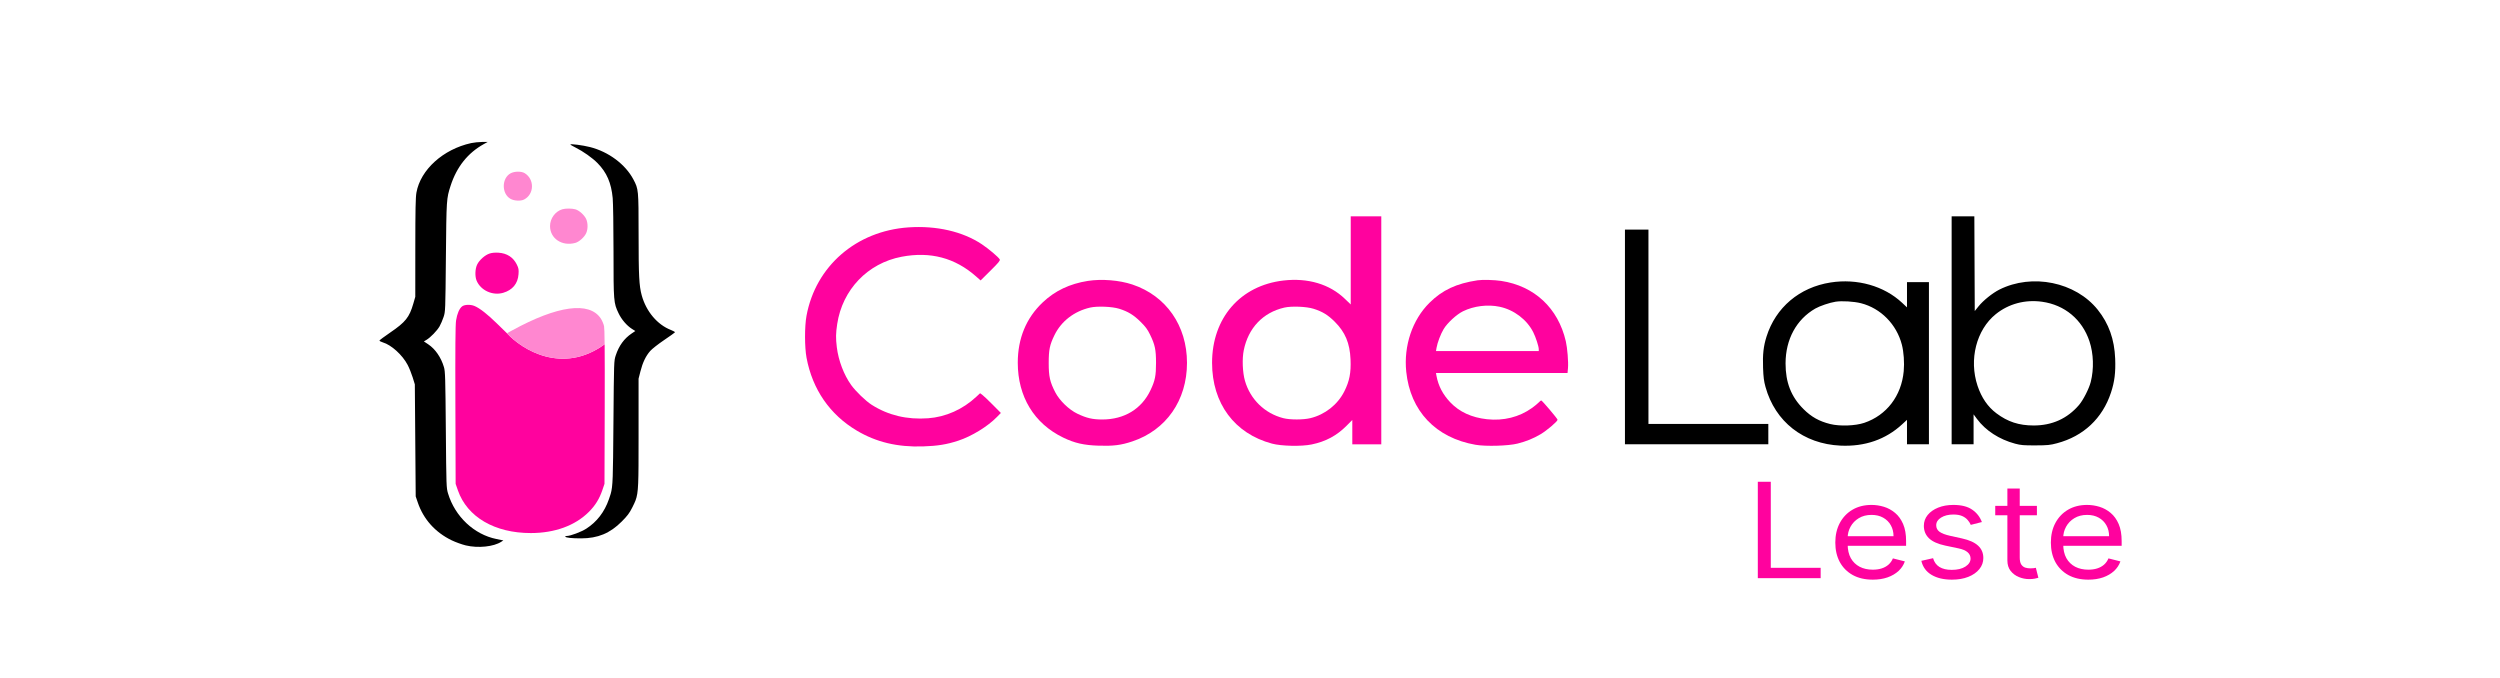
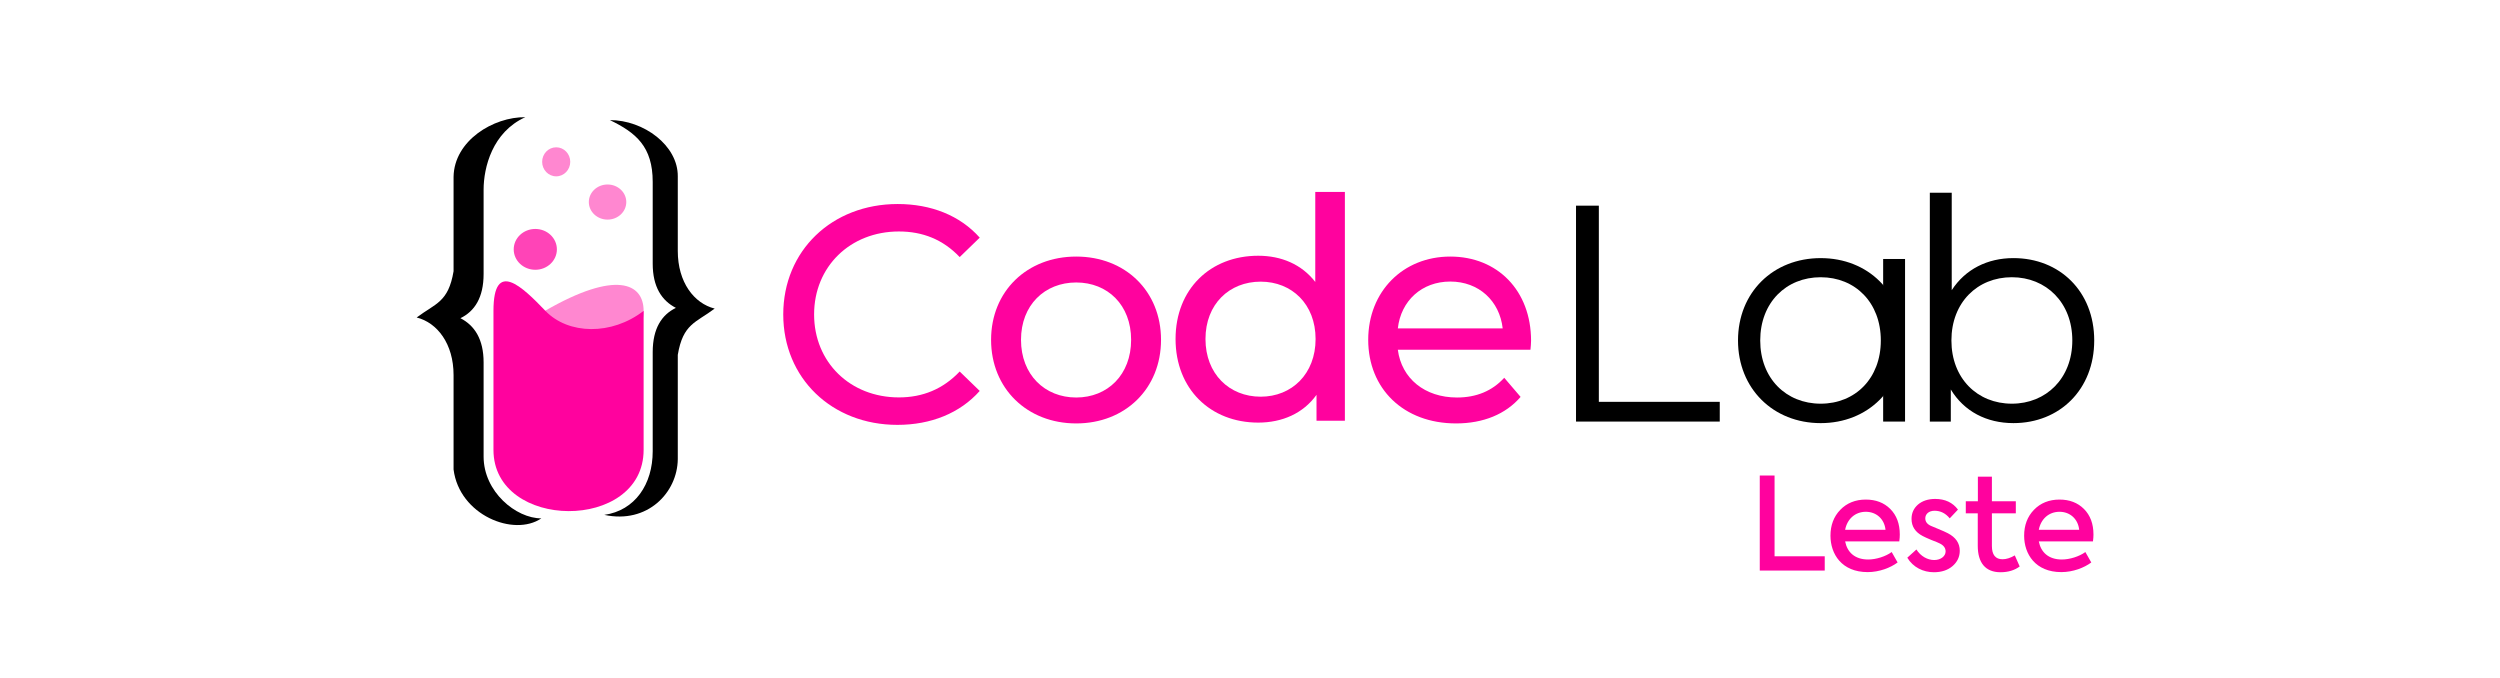
<svg xmlns="http://www.w3.org/2000/svg" width="192" height="52" viewBox="0 0 192 52" fill="none">
-   <path fill-rule="evenodd" clip-rule="evenodd" d="M35.026 24.615C35.108 24.09 35.275 23.699 35.489 23.531C35.672 23.387 36.131 23.37 36.435 23.497C36.843 23.668 37.411 24.11 38.165 24.845L38.932 25.594C40.088 26.857 43.206 28.795 46.436 26.44C46.446 27.449 46.448 29.027 46.442 31.267L46.425 37.16L46.261 37.642C46.031 38.317 45.712 38.83 45.215 39.323C44.158 40.372 42.601 40.938 40.769 40.939C37.995 40.942 35.881 39.706 35.169 37.666L34.993 37.16L34.974 31.113C34.96 26.696 34.974 24.945 35.026 24.615Z" fill="#FF029E" />
-   <path d="M46.392 25.055C46.356 24.88 46.24 24.608 46.135 24.452C45.251 23.137 42.823 23.465 39.339 25.371L38.932 25.594C40.088 26.857 43.206 28.795 46.436 26.44C46.428 25.6 46.413 25.155 46.392 25.055Z" fill="#FF87D0" />
-   <path d="M37.605 19.47C37.249 19.584 36.814 19.969 36.645 20.318C36.485 20.648 36.466 21.225 36.604 21.555C36.918 22.304 37.832 22.723 38.642 22.488C39.359 22.279 39.771 21.782 39.822 21.062C39.848 20.699 39.832 20.606 39.691 20.317C39.418 19.76 38.937 19.449 38.282 19.407C38.025 19.39 37.781 19.413 37.605 19.47Z" fill="#FF029E" />
-   <path d="M43.184 16.073C42.64 16.236 42.243 16.781 42.243 17.364C42.243 18.322 43.169 18.937 44.188 18.654C44.481 18.572 44.878 18.215 45.019 17.906C45.159 17.598 45.159 17.131 45.019 16.823C44.878 16.514 44.481 16.157 44.188 16.075C43.918 16 43.429 15.999 43.184 16.073Z" fill="#FF87D0" />
-   <path fill-rule="evenodd" clip-rule="evenodd" d="M36.184 10.99C34.033 11.462 32.295 13.034 31.982 14.79C31.916 15.156 31.898 16.085 31.896 19.027L31.894 22.796L31.74 23.328C31.438 24.37 31.144 24.737 29.972 25.537C29.527 25.841 29.155 26.117 29.144 26.151C29.134 26.185 29.248 26.249 29.398 26.294C30.053 26.487 30.904 27.258 31.304 28.019C31.426 28.25 31.601 28.683 31.693 28.98L31.859 29.519L31.926 38.123L32.083 38.584C32.519 39.872 33.42 40.879 34.682 41.492C34.985 41.639 35.477 41.817 35.775 41.888C36.721 42.113 37.917 41.989 38.502 41.605L38.657 41.504L38.128 41.397C36.41 41.049 34.947 39.674 34.411 37.902C34.28 37.469 34.277 37.379 34.24 33.009C34.206 28.999 34.192 28.52 34.096 28.198C33.873 27.446 33.429 26.802 32.884 26.44L32.554 26.221L32.75 26.104C33.061 25.92 33.569 25.395 33.757 25.066C33.851 24.901 33.99 24.576 34.067 24.344C34.205 23.926 34.206 23.894 34.245 19.741C34.287 15.281 34.289 15.251 34.605 14.27C35.075 12.815 35.928 11.744 37.159 11.065L37.459 10.898L37.008 10.903C36.76 10.906 36.389 10.945 36.184 10.99ZM43.807 11.099C43.807 11.119 43.977 11.22 44.184 11.323C44.793 11.628 45.496 12.124 45.895 12.532C46.601 13.252 46.945 14.046 47.055 15.212C47.089 15.569 47.117 17.417 47.118 19.32C47.119 23.158 47.127 23.263 47.504 24.055C47.732 24.536 48.134 25.006 48.534 25.259L48.793 25.422L48.511 25.612C47.934 26.001 47.533 26.553 47.29 27.293C47.151 27.713 47.151 27.72 47.112 32.467L47.11 32.67C47.077 36.687 47.072 37.336 46.899 37.936C46.865 38.051 46.826 38.165 46.779 38.301L46.766 38.337C46.424 39.322 45.841 40.08 45.022 40.605C44.646 40.846 43.814 41.16 43.548 41.161C43.455 41.161 43.394 41.185 43.412 41.215C43.464 41.298 43.918 41.348 44.628 41.347C45.915 41.345 46.85 40.957 47.75 40.053C48.182 39.618 48.345 39.403 48.548 38.995C48.558 38.976 48.567 38.957 48.576 38.939C48.67 38.752 48.745 38.602 48.804 38.447C49.042 37.828 49.042 37.117 49.042 33.575L49.042 33.307V29.083L49.187 28.514C49.358 27.838 49.6 27.336 49.941 26.95C50.078 26.794 50.553 26.422 50.997 26.122C51.44 25.822 51.818 25.554 51.835 25.525C51.853 25.496 51.717 25.416 51.534 25.345C50.489 24.945 49.626 23.923 49.285 22.683C49.084 21.948 49.045 21.198 49.044 17.964C49.042 14.558 49.039 14.531 48.647 13.785C48.036 12.623 46.741 11.655 45.312 11.294C44.745 11.151 43.807 11.029 43.807 11.099ZM149.886 34.122H151.571V31.822L151.832 32.175C152.494 33.068 153.544 33.748 154.76 34.074C155.204 34.192 155.411 34.209 156.325 34.206C157.266 34.202 157.441 34.184 157.979 34.041C160.015 33.499 161.467 32.136 162.123 30.151C162.4 29.311 162.486 28.615 162.446 27.55C162.389 26.065 161.956 24.849 161.105 23.787C159.4 21.657 156.069 20.976 153.55 22.242C153.022 22.508 152.307 23.082 151.95 23.529L151.661 23.889L151.63 16.612H149.886V34.122ZM124.796 34.122H135.807V32.557H126.601V17.635H124.796V34.122ZM140.59 21.694C138.202 22.067 136.375 23.61 135.669 25.85C135.435 26.591 135.366 27.216 135.403 28.247C135.429 28.969 135.468 29.274 135.591 29.718C136.332 32.39 138.506 34.092 141.346 34.224C143.217 34.311 144.825 33.755 146.092 32.581L146.457 32.244V34.122H148.142V21.667H146.457V23.606L146.08 23.253C144.697 21.959 142.635 21.374 140.59 21.694ZM142.928 23.289C144.444 23.677 145.659 24.91 146.063 26.471C146.209 27.032 146.266 27.852 146.206 28.507C146.032 30.401 144.894 31.891 143.178 32.473C142.485 32.707 141.294 32.749 140.557 32.565C139.711 32.354 139.114 32.02 138.511 31.42C137.56 30.474 137.129 29.376 137.131 27.904C137.134 26.061 137.964 24.531 139.417 23.696C139.756 23.5 140.519 23.243 140.969 23.172C141.457 23.094 142.384 23.15 142.928 23.289ZM156.83 23.174C158.568 23.416 159.913 24.537 160.47 26.209C160.787 27.161 160.823 28.334 160.568 29.338C160.437 29.85 159.991 30.726 159.67 31.101C158.771 32.15 157.602 32.678 156.18 32.677C155.051 32.676 154.194 32.395 153.324 31.741C152.661 31.243 152.183 30.547 151.877 29.635C151.202 27.617 151.783 25.33 153.277 24.126C154.264 23.331 155.527 22.993 156.83 23.174Z" fill="black" />
-   <path d="M39.222 13.306C38.519 13.677 38.51 14.877 39.206 15.271C39.488 15.431 39.992 15.456 40.251 15.322C41.037 14.915 41.062 13.766 40.295 13.298C40.042 13.144 39.522 13.148 39.222 13.306Z" fill="#FF87D0" />
-   <path d="M61.939 24.255C62.641 20.442 65.758 17.738 69.768 17.463C71.924 17.315 73.943 17.78 75.413 18.764C75.94 19.117 76.688 19.75 76.781 19.923C76.826 20.008 76.696 20.166 76.074 20.782L75.312 21.538L74.959 21.227C73.345 19.801 71.447 19.3 69.245 19.718C66.639 20.213 64.695 22.245 64.296 24.891C64.189 25.598 64.183 25.975 64.267 26.663C64.393 27.692 64.808 28.786 65.371 29.571C65.716 30.052 66.486 30.796 66.94 31.085C68.209 31.895 69.657 32.242 71.281 32.123C72.638 32.023 73.947 31.439 74.984 30.468L75.271 30.2L75.439 30.322C75.532 30.389 75.891 30.73 76.237 31.079L76.867 31.715L76.568 32.021C75.852 32.755 74.63 33.504 73.591 33.846C72.719 34.133 71.999 34.25 70.884 34.285C68.919 34.346 67.306 33.962 65.809 33.075C63.735 31.846 62.395 29.905 61.942 27.474C61.791 26.666 61.789 25.065 61.939 24.255Z" fill="#FF029E" />
-   <path fill-rule="evenodd" clip-rule="evenodd" d="M83.549 21.574C82.157 21.792 81.02 22.332 80.078 23.226C78.811 24.425 78.164 25.993 78.165 27.858C78.166 30.463 79.421 32.53 81.658 33.608C82.536 34.032 83.24 34.192 84.375 34.228C85.512 34.263 86.086 34.191 86.949 33.905C89.562 33.038 91.161 30.746 91.161 27.868C91.161 25.008 89.562 22.717 86.963 21.85C85.963 21.517 84.613 21.408 83.549 21.574ZM87.587 24.706C87.06 24.185 86.636 23.927 85.956 23.713C85.416 23.543 84.27 23.496 83.722 23.622C82.497 23.904 81.51 24.665 80.988 25.729C80.617 26.486 80.541 26.854 80.541 27.895C80.541 28.915 80.636 29.337 81.04 30.121C81.371 30.762 82.093 31.463 82.743 31.773C83.457 32.113 83.911 32.218 84.663 32.217C86.356 32.213 87.68 31.406 88.363 29.959C88.709 29.227 88.784 28.85 88.783 27.865C88.782 26.849 88.703 26.477 88.324 25.699C88.126 25.291 87.977 25.09 87.587 24.706Z" fill="#FF029E" />
-   <path fill-rule="evenodd" clip-rule="evenodd" d="M103.736 23.383L103.289 22.952C102.12 21.824 100.448 21.325 98.568 21.544C95.249 21.93 93.087 24.423 93.087 27.865C93.087 30.979 94.808 33.299 97.689 34.07C98.419 34.265 99.949 34.297 100.74 34.133C101.816 33.912 102.662 33.457 103.421 32.693L103.857 32.253V34.123H106.083V16.613H103.736V23.383ZM102.506 24.706C101.982 24.184 101.56 23.927 100.878 23.713C100.335 23.542 99.192 23.496 98.638 23.623C96.996 24 95.867 25.186 95.52 26.902C95.386 27.561 95.428 28.604 95.613 29.248C96.022 30.672 97.132 31.752 98.562 32.116C99.083 32.248 100.085 32.247 100.638 32.114C101.759 31.843 102.733 31.075 103.243 30.061C103.641 29.269 103.765 28.63 103.721 27.6C103.667 26.353 103.311 25.505 102.506 24.706Z" fill="#FF029E" />
-   <path fill-rule="evenodd" clip-rule="evenodd" d="M113.484 21.526C111.851 21.771 110.771 22.276 109.782 23.257C108.467 24.561 107.797 26.548 107.999 28.542C108.307 31.565 110.262 33.628 113.325 34.16C114.106 34.296 115.838 34.246 116.544 34.068C117.219 33.897 117.752 33.681 118.312 33.352C118.791 33.07 119.621 32.363 119.621 32.237C119.621 32.156 118.432 30.753 118.364 30.753C118.339 30.753 118.253 30.824 118.173 30.91C118.092 30.996 117.86 31.186 117.656 31.333C116.678 32.034 115.469 32.336 114.197 32.197C113.022 32.068 112.081 31.635 111.383 30.901C110.81 30.297 110.465 29.637 110.323 28.873L110.282 28.647H120.387L120.421 28.271C120.462 27.82 120.374 26.723 120.255 26.211C119.664 23.66 117.845 21.962 115.289 21.574C114.766 21.495 113.853 21.471 113.484 21.526ZM117.754 25.515C117.264 24.543 116.273 23.792 115.173 23.559C114.259 23.365 113.194 23.496 112.358 23.906C111.865 24.148 111.157 24.798 110.873 25.271C110.647 25.646 110.392 26.316 110.327 26.707L110.284 26.962H118.177V26.818C118.177 26.606 117.947 25.898 117.754 25.515Z" fill="#FF029E" />
-   <path d="M160.386 44.518C159.791 44.518 159.277 44.4 158.846 44.163C158.417 43.925 158.086 43.592 157.852 43.166C157.622 42.737 157.507 42.238 157.507 41.669C157.507 41.101 157.622 40.599 157.852 40.166C158.086 39.73 158.41 39.39 158.826 39.146C159.244 38.901 159.732 38.778 160.289 38.778C160.611 38.778 160.929 38.826 161.242 38.922C161.556 39.019 161.841 39.175 162.099 39.392C162.356 39.607 162.561 39.891 162.714 40.245C162.867 40.599 162.943 41.035 162.943 41.554V41.915H158.182V41.178H161.978C161.978 40.864 161.909 40.585 161.769 40.339C161.632 40.093 161.437 39.899 161.182 39.757C160.93 39.615 160.632 39.544 160.289 39.544C159.911 39.544 159.584 39.628 159.308 39.797C159.035 39.963 158.824 40.18 158.677 40.448C158.529 40.715 158.456 41.002 158.456 41.308V41.799C158.456 42.219 158.536 42.574 158.697 42.866C158.86 43.155 159.087 43.375 159.376 43.527C159.666 43.677 160.002 43.751 160.386 43.751C160.635 43.751 160.86 43.72 161.061 43.657C161.265 43.592 161.441 43.496 161.588 43.368C161.736 43.238 161.85 43.077 161.93 42.884L162.847 43.115C162.75 43.395 162.588 43.641 162.36 43.852C162.132 44.062 161.851 44.226 161.516 44.344C161.181 44.46 160.804 44.518 160.386 44.518Z" fill="#FF029E" />
-   <path d="M156.435 38.85V39.573H153.234V38.85H156.435ZM154.167 37.52H155.116V42.812C155.116 43.053 155.155 43.234 155.233 43.354C155.313 43.472 155.415 43.552 155.538 43.593C155.664 43.631 155.797 43.651 155.936 43.651C156.041 43.651 156.127 43.646 156.194 43.636C156.261 43.624 156.314 43.614 156.354 43.607L156.547 44.373C156.483 44.395 156.393 44.417 156.278 44.438C156.163 44.463 156.017 44.475 155.84 44.475C155.572 44.475 155.309 44.423 155.052 44.319C154.797 44.216 154.585 44.058 154.416 43.846C154.25 43.634 154.167 43.366 154.167 43.043V37.52Z" fill="#FF029E" />
-   <path d="M152.208 40.093L151.355 40.31C151.301 40.182 151.222 40.058 151.118 39.938C151.016 39.815 150.877 39.714 150.7 39.634C150.523 39.555 150.296 39.515 150.02 39.515C149.642 39.515 149.327 39.593 149.075 39.75C148.826 39.904 148.701 40.101 148.701 40.339C148.701 40.551 148.787 40.719 148.958 40.842C149.13 40.965 149.398 41.067 149.763 41.149L150.679 41.351C151.232 41.472 151.643 41.656 151.914 41.904C152.185 42.15 152.32 42.467 152.32 42.855C152.32 43.173 152.218 43.457 152.015 43.708C151.813 43.959 151.532 44.156 151.17 44.301C150.808 44.445 150.387 44.518 149.907 44.518C149.277 44.518 148.756 44.395 148.343 44.149C147.93 43.903 147.669 43.544 147.559 43.072L148.46 42.869C148.545 43.168 148.708 43.392 148.946 43.542C149.188 43.691 149.503 43.766 149.891 43.766C150.334 43.766 150.685 43.681 150.945 43.513C151.208 43.342 151.339 43.137 151.339 42.898C151.339 42.706 151.264 42.544 151.114 42.414C150.964 42.281 150.733 42.183 150.422 42.117L149.393 41.901C148.827 41.78 148.411 41.593 148.146 41.34C147.883 41.085 147.752 40.766 147.752 40.383C147.752 40.069 147.85 39.792 148.046 39.551C148.244 39.31 148.513 39.121 148.854 38.984C149.197 38.846 149.586 38.778 150.02 38.778C150.631 38.778 151.111 38.898 151.46 39.139C151.811 39.38 152.06 39.698 152.208 40.093Z" fill="#FF029E" />
-   <path d="M143.831 44.518C143.236 44.518 142.722 44.4 142.291 44.163C141.862 43.925 141.531 43.592 141.297 43.166C141.067 42.737 140.952 42.238 140.952 41.669C140.952 41.101 141.067 40.599 141.297 40.166C141.531 39.73 141.855 39.39 142.271 39.146C142.689 38.901 143.177 38.778 143.734 38.778C144.056 38.778 144.374 38.826 144.687 38.922C145.001 39.019 145.287 39.175 145.544 39.392C145.801 39.607 146.006 39.891 146.159 40.245C146.312 40.599 146.388 41.035 146.388 41.554V41.915H141.627V41.178H145.423C145.423 40.864 145.354 40.585 145.214 40.339C145.078 40.093 144.882 39.899 144.627 39.757C144.375 39.615 144.078 39.544 143.734 39.544C143.356 39.544 143.029 39.628 142.753 39.797C142.48 39.963 142.269 40.18 142.122 40.448C141.974 40.715 141.901 41.002 141.901 41.308V41.799C141.901 42.219 141.981 42.574 142.142 42.866C142.305 43.155 142.532 43.375 142.822 43.527C143.111 43.677 143.448 43.751 143.831 43.751C144.08 43.751 144.305 43.72 144.506 43.657C144.71 43.592 144.886 43.496 145.033 43.368C145.181 43.238 145.295 43.077 145.375 42.884L146.292 43.115C146.195 43.395 146.033 43.641 145.805 43.852C145.577 44.062 145.296 44.226 144.961 44.344C144.626 44.46 144.249 44.518 143.831 44.518Z" fill="#FF029E" />
-   <path d="M135 44.403V37H135.997V43.608H139.826V44.403H135Z" fill="#FF029E" />
+   <path d="M121.038 32.377H132.077V30.861H122.791V15.795H121.038V32.377Z" fill="black" />
+   <path d="M154.63 19.822C152.64 19.822 150.935 20.675 149.893 22.286V14.8H148.211V32.377H149.822V29.913C150.84 31.595 152.569 32.495 154.63 32.495C158.183 32.495 160.836 29.913 160.836 26.147C160.836 22.38 158.183 19.822 154.63 19.822ZM154.512 31.003C151.859 31.003 149.869 29.06 149.869 26.147C149.869 23.233 151.859 21.291 154.512 21.291C157.141 21.291 159.154 23.233 159.154 26.147C159.154 29.06 157.141 31.003 154.512 31.003Z" fill="black" />
+   <path d="M139.828 32.496C143.475 32.496 146.152 29.843 146.152 26.148C146.152 22.452 143.475 19.823 139.828 19.823C136.18 19.823 133.479 22.452 133.479 26.148C133.479 29.843 136.18 32.496 139.828 32.496ZM139.828 31.003C137.175 31.003 135.185 29.061 135.185 26.148C135.185 23.234 137.175 21.292 139.828 21.292C142.481 21.292 144.447 23.234 144.447 26.148C144.447 29.061 142.481 31.003 139.828 31.003Z" fill="black" />
+   <path d="M144.626 32.377H146.308V19.89H144.626V32.377Z" fill="black" />
+   <path d="M68.919 32.63C71.501 32.63 73.727 31.729 75.243 30.024L73.704 28.532C72.424 29.882 70.861 30.521 69.037 30.521C65.295 30.521 62.523 27.821 62.523 24.149C62.523 20.478 65.295 17.777 69.037 17.777C70.861 17.777 72.424 18.393 73.704 19.744L75.243 18.251C73.727 16.546 71.501 15.669 68.942 15.669C63.897 15.669 60.154 19.246 60.154 24.149C60.154 29.053 63.897 32.63 68.919 32.63Z" fill="#FF029E" />
+   <path d="M82.653 32.519C86.419 32.519 89.167 29.842 89.167 26.1C89.167 22.357 86.419 19.704 82.653 19.704C78.887 19.704 76.115 22.357 76.115 26.1C76.115 29.842 78.887 32.519 82.653 32.519ZM82.653 30.529C80.237 30.529 78.413 28.776 78.413 26.1C78.413 23.423 80.237 21.694 82.653 21.694C85.069 21.694 86.87 23.423 86.87 26.1C86.87 28.776 85.069 30.529 82.653 30.529Z" fill="#FF029E" />
+   <path d="M101.013 14.738V21.654C99.971 20.304 98.408 19.641 96.631 19.641C92.96 19.641 90.283 22.199 90.283 26.036C90.283 29.874 92.96 32.456 96.631 32.456C98.479 32.456 100.09 31.745 101.108 30.324V32.314H103.287V14.738H101.013ZM96.821 30.466C94.405 30.466 92.581 28.713 92.581 26.036C92.581 23.36 94.405 21.631 96.821 21.631C99.213 21.631 101.037 23.36 101.037 26.036C101.037 28.713 99.213 30.466 96.821 30.466Z" fill="#FF029E" />
+   <path d="M117.586 26.171C117.586 22.31 115.004 19.704 111.38 19.704C107.756 19.704 105.079 22.381 105.079 26.1C105.079 29.842 107.779 32.519 111.83 32.519C113.915 32.519 115.644 31.808 116.781 30.482L115.525 29.013C114.601 30.032 113.37 30.529 111.901 30.529C109.414 30.529 107.637 29.061 107.353 26.858H117.539C117.562 26.645 117.586 26.36 117.586 26.171ZM111.38 21.623C113.583 21.623 115.17 23.115 115.407 25.223H107.353C107.59 23.091 109.201 21.623 111.38 21.623Z" fill="#FF029E" />
+   <path d="M49.43 23.873C49.43 21.75 47.307 20.725 41.855 23.873C36.403 27.02 43.57 27.887 45.423 27.94C47.275 27.994 49.43 25.996 49.43 23.873Z" fill="#FF87D0" />
+   <path d="M37.898 23.872V34.55C37.898 40.774 49.43 40.869 49.43 34.55L49.43 23.873C46.979 25.777 43.641 25.704 41.885 23.872C40.129 22.04 37.898 19.855 37.898 23.872Z" fill="#FF029E" />
+   <path d="M41.111 20.719C42.026 20.719 42.769 20.017 42.769 19.151C42.769 18.285 42.026 17.583 41.111 17.583C40.195 17.583 39.453 18.285 39.453 19.151C39.453 20.017 40.195 20.719 41.111 20.719Z" fill="#FF44B7" />
+   <path d="M46.66 16.866C47.455 16.866 48.099 16.262 48.099 15.517C48.099 14.773 47.455 14.169 46.66 14.169C45.866 14.169 45.222 14.773 45.222 15.517C45.222 16.262 45.866 16.866 46.66 16.866Z" fill="#FF87D0" />
+   <path d="M42.716 13.543C43.312 13.543 43.795 13.043 43.795 12.428C43.795 11.812 43.312 11.313 42.716 11.313C42.12 11.313 41.637 11.812 41.637 12.428C41.637 13.043 42.12 13.543 42.716 13.543Z" fill="#FF87D0" />
+   <path d="M34.834 13.581V20.831C34.431 23.227 33.453 23.291 32 24.383C33.582 24.781 34.834 26.4 34.834 28.805V36.055C35.275 39.56 39.462 41.249 41.573 39.811C39.628 39.811 37.141 37.768 37.141 35.066V27.831C37.141 26.052 36.449 24.997 35.361 24.437C36.449 23.91 37.141 22.855 37.141 21.043V14.569C37.141 12.863 37.814 10.144 40.343 9C37.898 8.972 34.877 10.797 34.834 13.581Z" fill="black" />
+   <path d="M52.054 35.263V27.252C52.457 24.856 53.435 24.792 54.888 23.7C53.306 23.301 52.054 21.683 52.054 19.277V13.55C52.077 11.167 49.43 9.221 46.838 9.223C48.849 10.192 50.128 11.266 50.128 13.968V20.251C50.128 22.031 50.82 23.085 51.908 23.645C50.82 24.173 50.128 25.227 50.128 27.04V34.655C50.128 37.202 48.765 39.206 46.41 39.543C49.721 40.256 52.026 37.837 52.054 35.263Z" fill="black" />
+   <path d="M140.139 43.819V42.723H136.286V36.52H135.15V43.819H140.139Z" fill="#FF029E" />
+   <path d="M145.904 41.054C145.904 40.224 145.657 39.572 145.173 39.088C144.689 38.604 144.057 38.367 143.296 38.367C142.496 38.367 141.834 38.634 141.331 39.157C140.827 39.681 140.58 40.343 140.58 41.143C140.58 42.545 141.439 43.938 143.435 43.938C144.334 43.938 145.193 43.602 145.736 43.197L145.282 42.397C144.808 42.743 144.077 42.97 143.474 42.97C142.447 42.97 141.864 42.407 141.706 41.577H145.865C145.894 41.38 145.904 41.202 145.904 41.054ZM143.296 39.305C144.096 39.305 144.719 39.849 144.808 40.688H141.706C141.864 39.858 142.477 39.305 143.296 39.305Z" fill="#FF029E" />
+   <path d="M148.524 43.948C149.107 43.948 149.591 43.79 149.957 43.474C150.322 43.158 150.51 42.763 150.51 42.298C150.51 41.715 150.203 41.271 149.601 40.955C149.433 40.866 149.186 40.757 148.85 40.619L148.307 40.392C148.011 40.264 147.862 40.066 147.862 39.809C147.862 39.483 148.129 39.226 148.574 39.226C149.038 39.226 149.423 39.424 149.739 39.809L150.371 39.137C149.966 38.594 149.384 38.318 148.623 38.318C148.08 38.318 147.635 38.466 147.299 38.752C146.973 39.039 146.806 39.404 146.806 39.849C146.806 40.431 147.092 40.866 147.655 41.162C147.774 41.231 148.001 41.33 148.327 41.469C148.663 41.597 148.88 41.686 148.969 41.735C149.275 41.883 149.423 42.091 149.423 42.348C149.423 42.713 149.058 43.01 148.544 43.01C148.04 43.01 147.507 42.723 147.181 42.2L146.48 42.832C146.924 43.572 147.704 43.948 148.524 43.948Z" fill="#FF029E" />
+   <path d="M154.736 42.654C154.4 42.852 154.084 42.951 153.798 42.951C153.255 42.951 152.978 42.615 152.978 41.933V39.424H154.815V38.496H152.978V36.609H151.901V38.496H150.973V39.424H151.892V41.913C151.892 43.227 152.484 43.948 153.64 43.948C154.223 43.948 154.717 43.8 155.112 43.504L154.736 42.654Z" fill="#FF029E" />
+   <path d="M160.778 41.054C160.778 40.224 160.531 39.572 160.047 39.088C159.563 38.604 158.931 38.367 158.171 38.367C157.37 38.367 156.709 38.634 156.205 39.157C155.701 39.681 155.454 40.343 155.454 41.143C155.454 42.545 156.314 43.938 158.309 43.938C159.208 43.938 160.067 43.602 160.61 43.197L160.156 42.397C159.682 42.743 158.951 42.97 158.348 42.97C157.321 42.97 156.738 42.407 156.58 41.577H160.739C160.768 41.38 160.778 41.202 160.778 41.054ZM158.171 39.305C158.971 39.305 159.593 39.849 159.682 40.688H156.58C156.738 39.858 157.351 39.305 158.171 39.305Z" fill="#FF029E" />
</svg>
